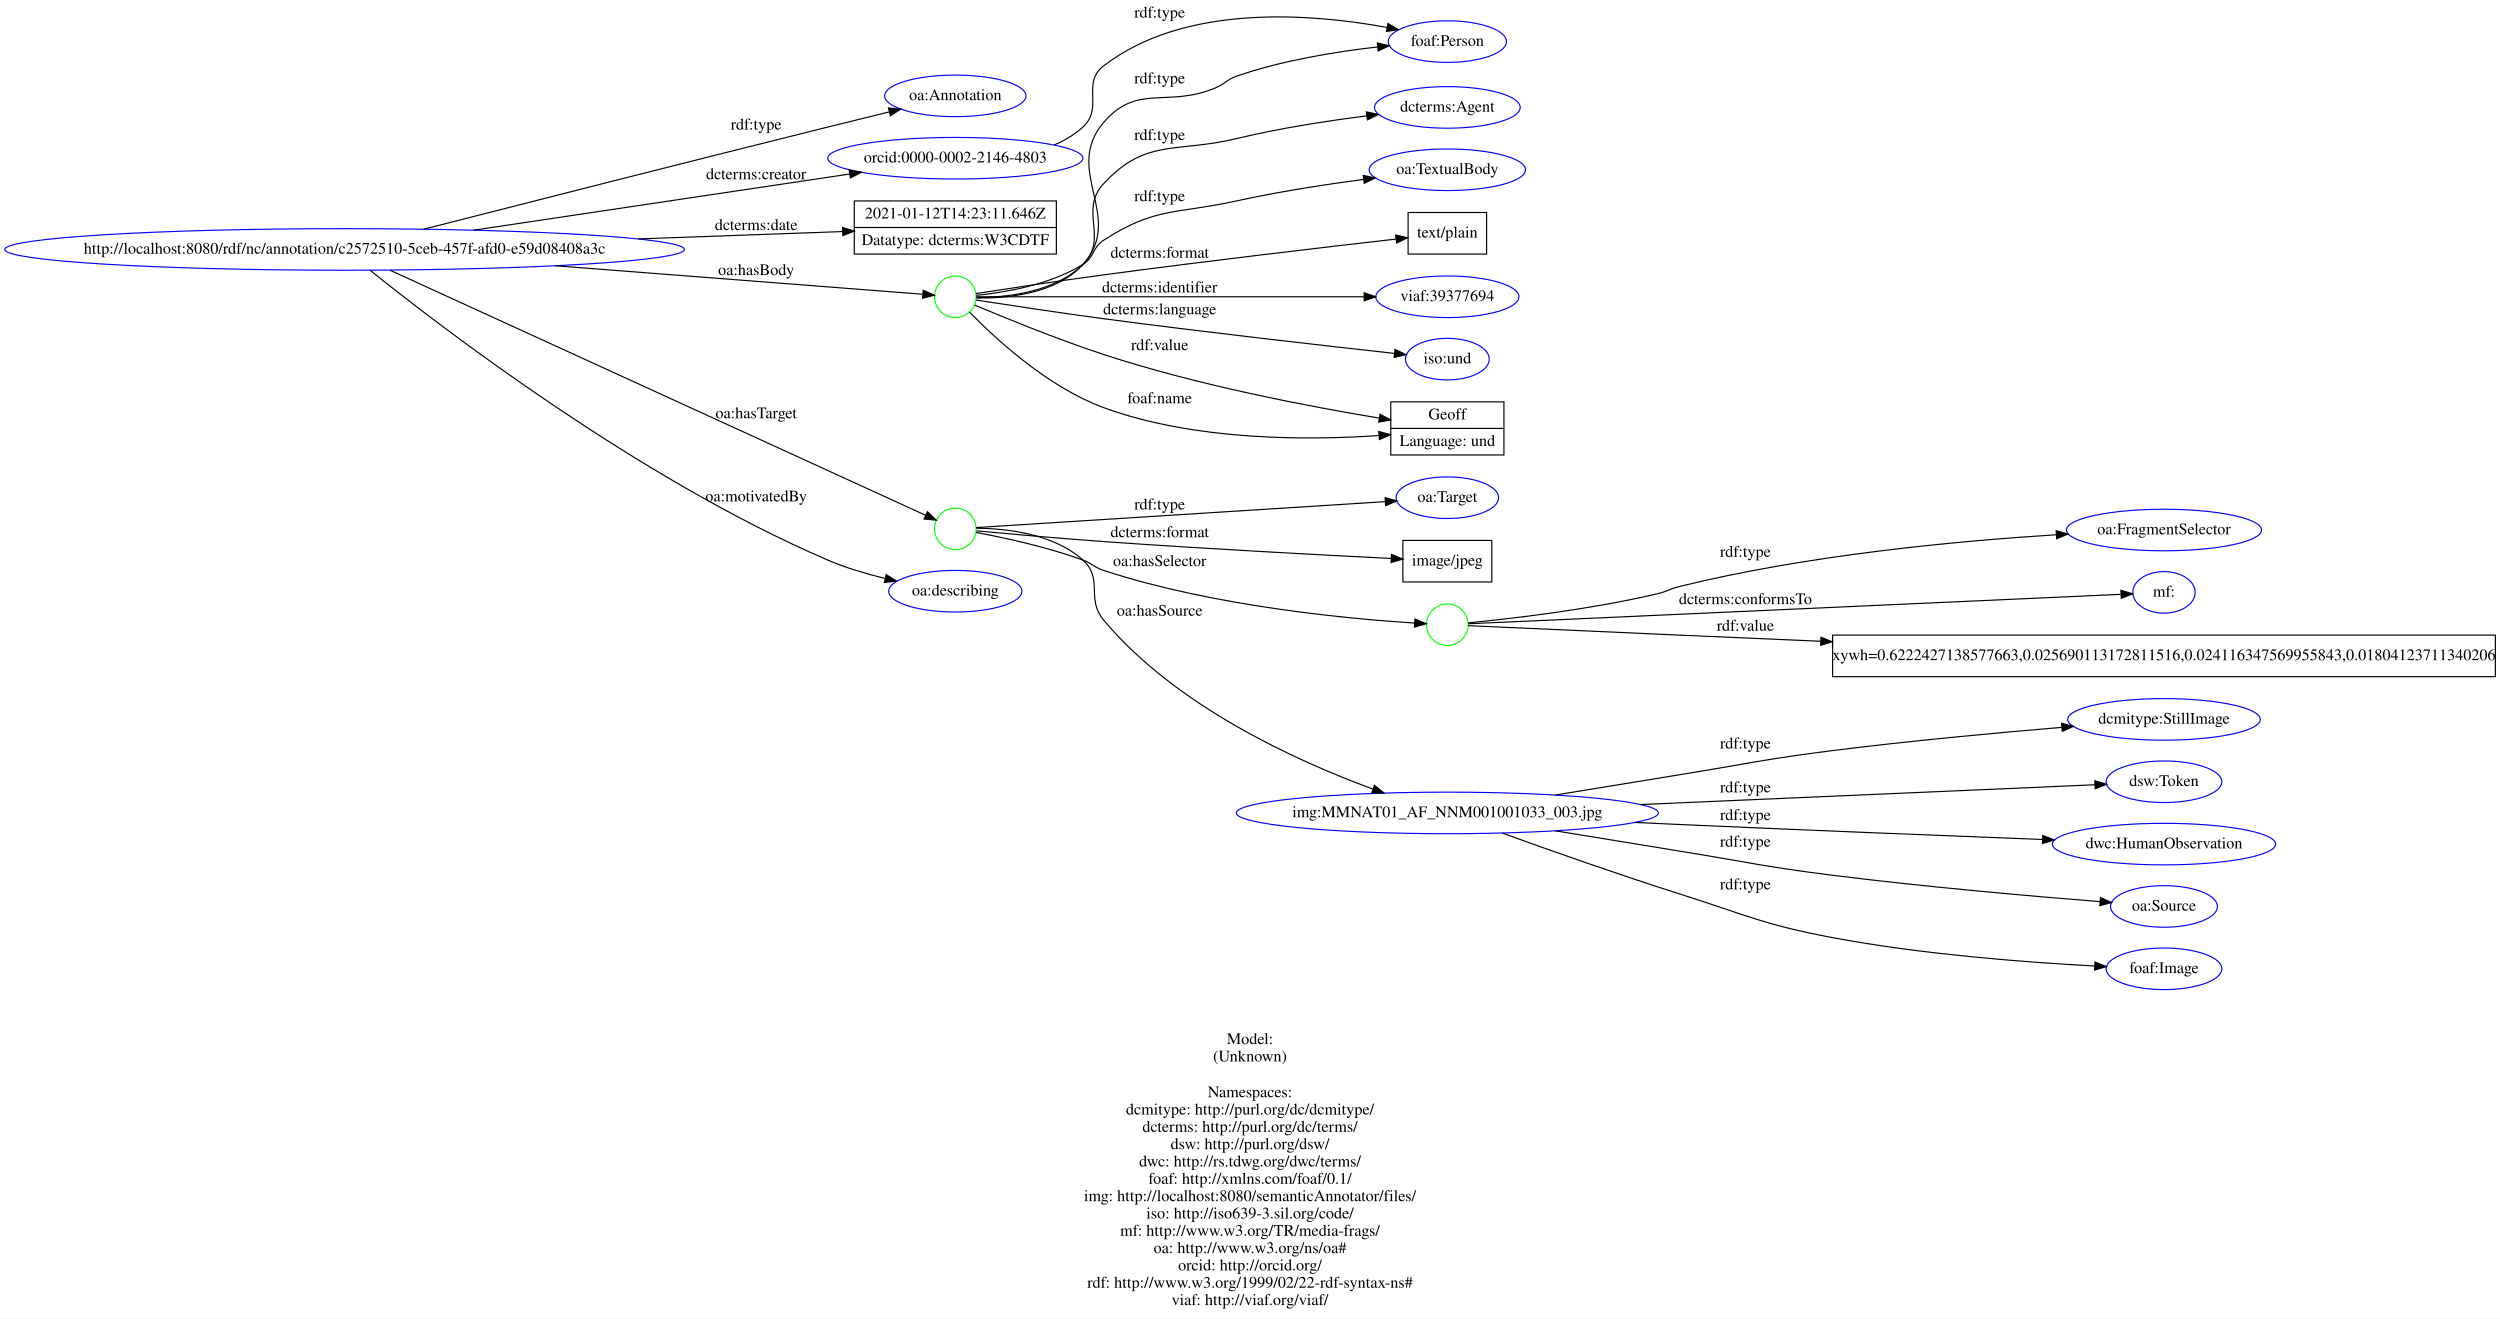
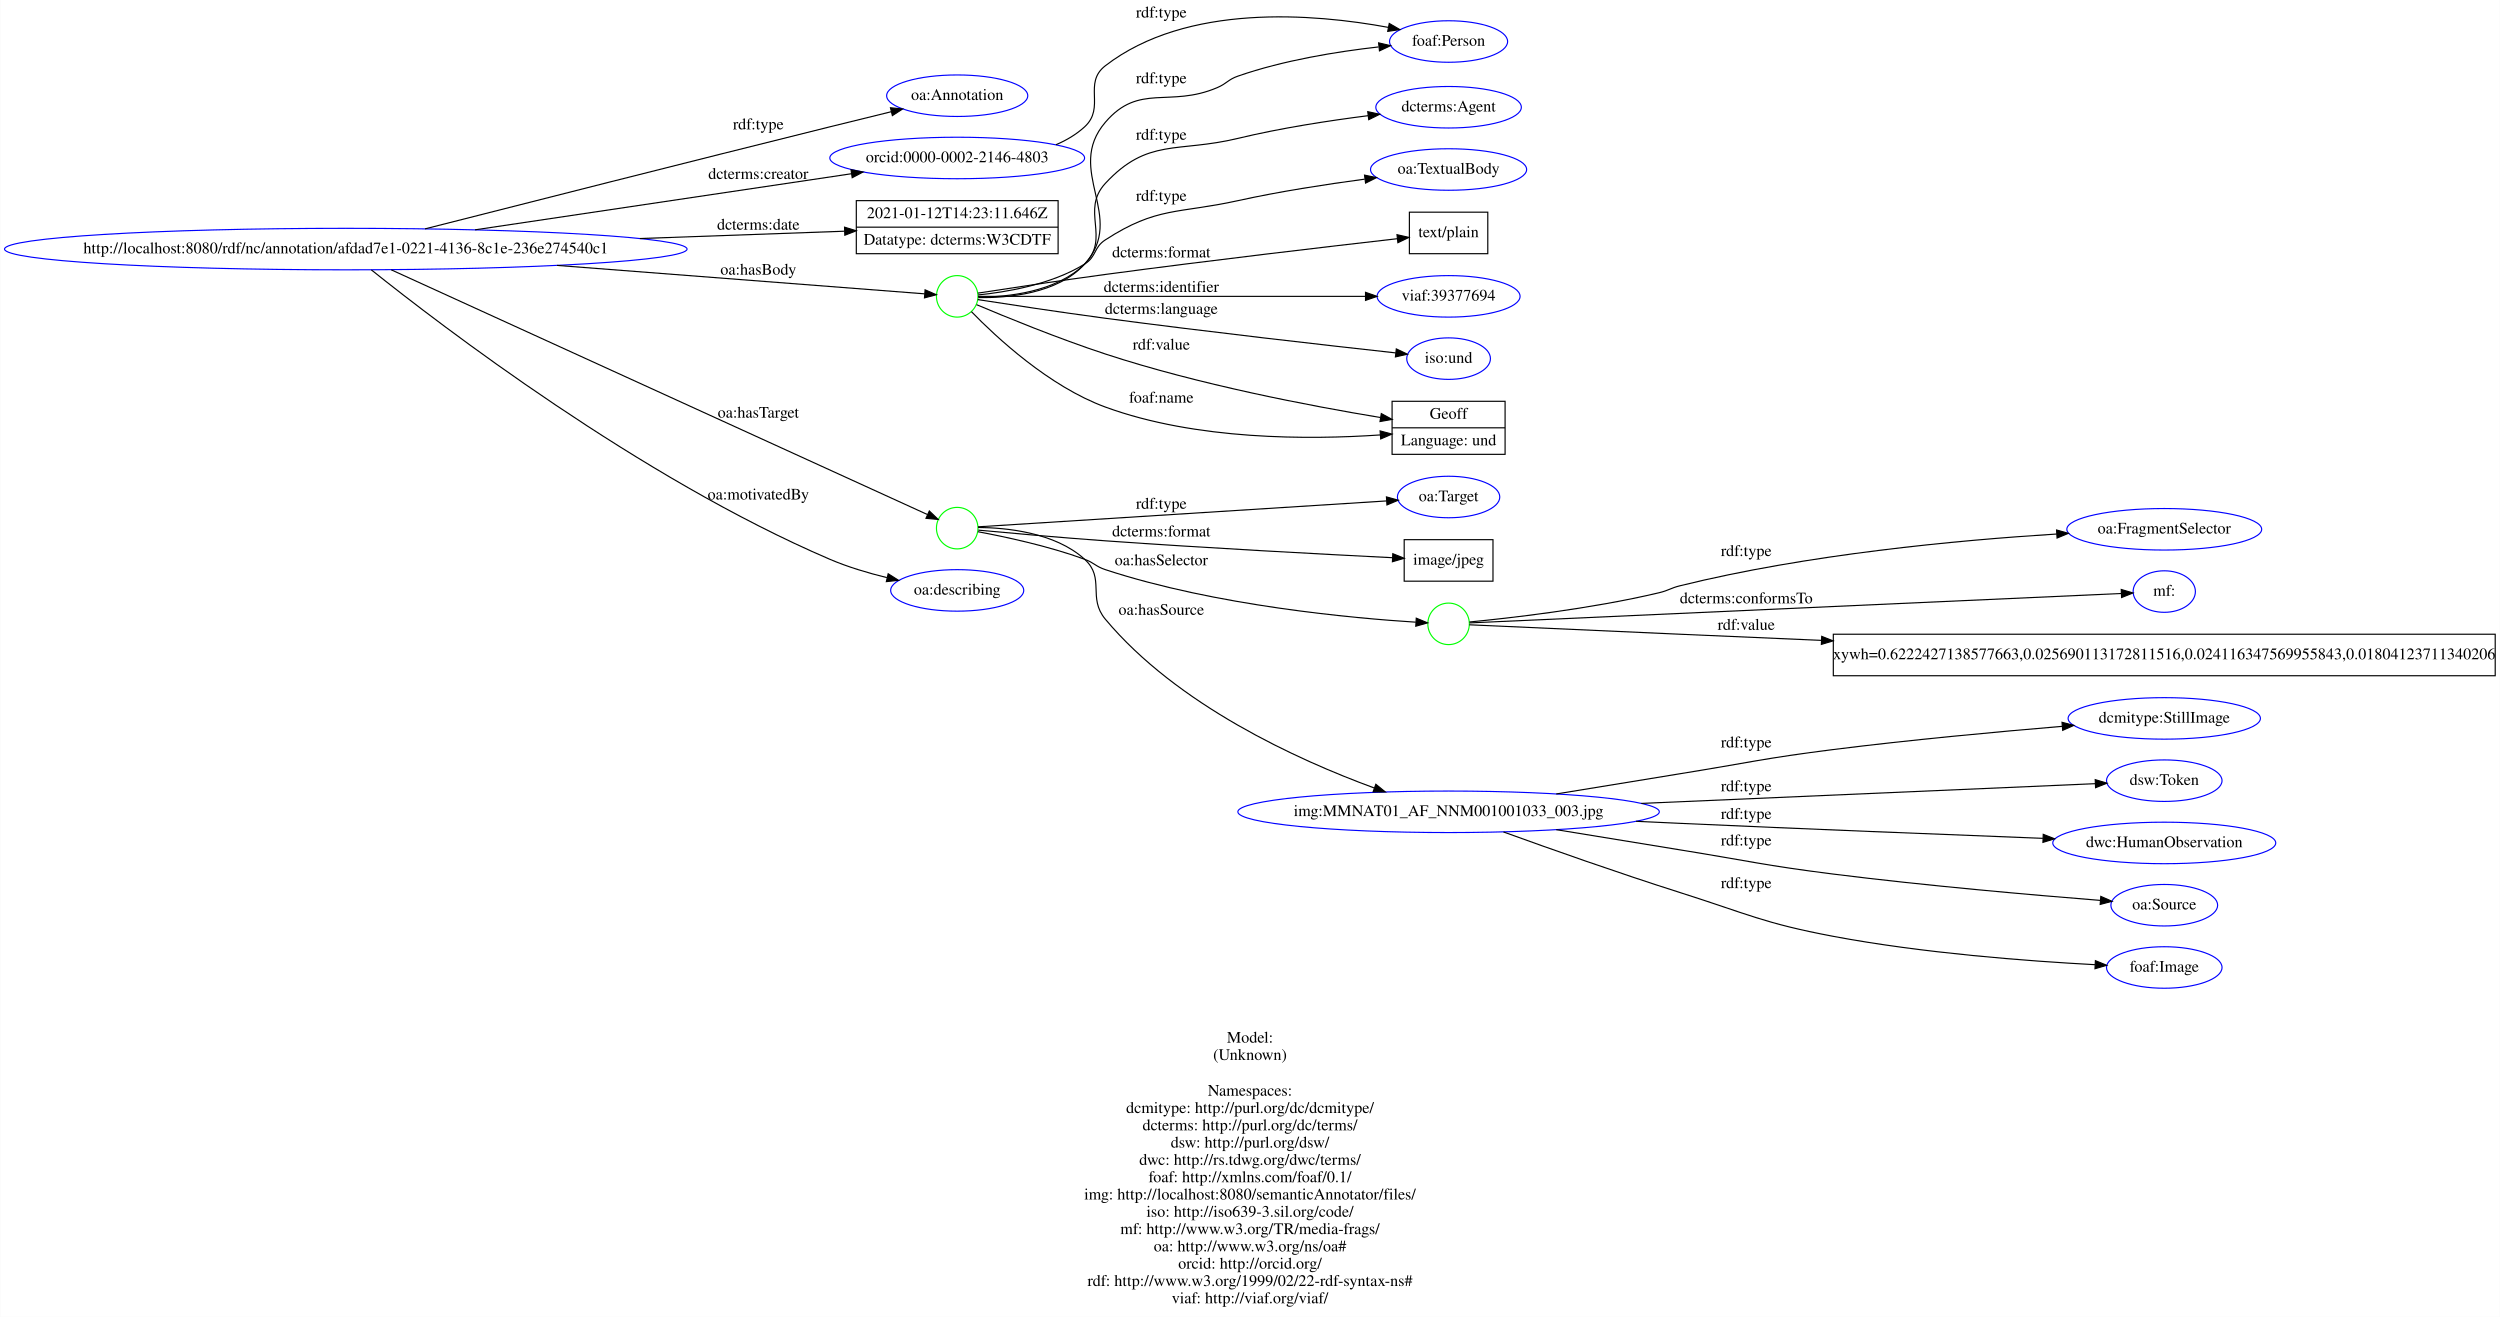
- <svg xmlns="http://www.w3.org/2000/svg" width="2165pt" height="1142pt" viewBox="0.00 0.00 2165.10 1142.00">
+ <svg xmlns="http://www.w3.org/2000/svg" width="2168pt" height="1142pt" viewBox="0.00 0.00 2167.70 1142.00">
  <g id="graph0" class="graph" transform="scale(1 1) rotate(0) translate(4 1138)">
-     <polygon fill="#ffffff" stroke="transparent" points="-4,4 -4,-1138 2161.096,-1138 2161.096,4 -4,4" />
-     <text text-anchor="middle" x="1078.548" y="-233.8" font-family="Times,serif" font-size="14.00" fill="#000000">Model:</text>
-     <text text-anchor="middle" x="1078.548" y="-218.8" font-family="Times,serif" font-size="14.00" fill="#000000">(Unknown)</text>
-     <text text-anchor="middle" x="1078.548" y="-187.8" font-family="Times,serif" font-size="14.00" fill="#000000">Namespaces:</text>
-     <text text-anchor="middle" x="1078.548" y="-172.8" font-family="Times,serif" font-size="14.00" fill="#000000">dcmitype: http://purl.org/dc/dcmitype/</text>
-     <text text-anchor="middle" x="1078.548" y="-157.8" font-family="Times,serif" font-size="14.00" fill="#000000">dcterms: http://purl.org/dc/terms/</text>
-     <text text-anchor="middle" x="1078.548" y="-142.8" font-family="Times,serif" font-size="14.00" fill="#000000">dsw: http://purl.org/dsw/</text>
-     <text text-anchor="middle" x="1078.548" y="-127.8" font-family="Times,serif" font-size="14.00" fill="#000000">dwc: http://rs.tdwg.org/dwc/terms/</text>
-     <text text-anchor="middle" x="1078.548" y="-112.8" font-family="Times,serif" font-size="14.00" fill="#000000">foaf: http://xmlns.com/foaf/0.1/</text>
-     <text text-anchor="middle" x="1078.548" y="-97.8" font-family="Times,serif" font-size="14.00" fill="#000000">img: http://localhost:8080/semanticAnnotator/files/</text>
-     <text text-anchor="middle" x="1078.548" y="-82.8" font-family="Times,serif" font-size="14.00" fill="#000000">iso: http://iso639-3.sil.org/code/</text>
-     <text text-anchor="middle" x="1078.548" y="-67.8" font-family="Times,serif" font-size="14.00" fill="#000000">mf: http://www.w3.org/TR/media-frags/</text>
-     <text text-anchor="middle" x="1078.548" y="-52.8" font-family="Times,serif" font-size="14.00" fill="#000000">oa: http://www.w3.org/ns/oa#</text>
-     <text text-anchor="middle" x="1078.548" y="-37.8" font-family="Times,serif" font-size="14.00" fill="#000000">orcid: http://orcid.org/</text>
-     <text text-anchor="middle" x="1078.548" y="-22.8" font-family="Times,serif" font-size="14.00" fill="#000000">rdf: http://www.w3.org/1999/02/22-rdf-syntax-ns#</text>
-     <text text-anchor="middle" x="1078.548" y="-7.8" font-family="Times,serif" font-size="14.00" fill="#000000">viaf: http://viaf.org/viaf/</text>
+     <polygon fill="#ffffff" stroke="transparent" points="-4,4 -4,-1138 2163.695,-1138 2163.695,4 -4,4" />
+     <text text-anchor="middle" x="1079.848" y="-233.8" font-family="Times,serif" font-size="14.00" fill="#000000">Model:</text>
+     <text text-anchor="middle" x="1079.848" y="-218.8" font-family="Times,serif" font-size="14.00" fill="#000000">(Unknown)</text>
+     <text text-anchor="middle" x="1079.848" y="-187.8" font-family="Times,serif" font-size="14.00" fill="#000000">Namespaces:</text>
+     <text text-anchor="middle" x="1079.848" y="-172.8" font-family="Times,serif" font-size="14.00" fill="#000000">dcmitype: http://purl.org/dc/dcmitype/</text>
+     <text text-anchor="middle" x="1079.848" y="-157.8" font-family="Times,serif" font-size="14.00" fill="#000000">dcterms: http://purl.org/dc/terms/</text>
+     <text text-anchor="middle" x="1079.848" y="-142.8" font-family="Times,serif" font-size="14.00" fill="#000000">dsw: http://purl.org/dsw/</text>
+     <text text-anchor="middle" x="1079.848" y="-127.8" font-family="Times,serif" font-size="14.00" fill="#000000">dwc: http://rs.tdwg.org/dwc/terms/</text>
+     <text text-anchor="middle" x="1079.848" y="-112.8" font-family="Times,serif" font-size="14.00" fill="#000000">foaf: http://xmlns.com/foaf/0.1/</text>
+     <text text-anchor="middle" x="1079.848" y="-97.8" font-family="Times,serif" font-size="14.00" fill="#000000">img: http://localhost:8080/semanticAnnotator/files/</text>
+     <text text-anchor="middle" x="1079.848" y="-82.8" font-family="Times,serif" font-size="14.00" fill="#000000">iso: http://iso639-3.sil.org/code/</text>
+     <text text-anchor="middle" x="1079.848" y="-67.8" font-family="Times,serif" font-size="14.00" fill="#000000">mf: http://www.w3.org/TR/media-frags/</text>
+     <text text-anchor="middle" x="1079.848" y="-52.8" font-family="Times,serif" font-size="14.00" fill="#000000">oa: http://www.w3.org/ns/oa#</text>
+     <text text-anchor="middle" x="1079.848" y="-37.8" font-family="Times,serif" font-size="14.00" fill="#000000">orcid: http://orcid.org/</text>
+     <text text-anchor="middle" x="1079.848" y="-22.8" font-family="Times,serif" font-size="14.00" fill="#000000">rdf: http://www.w3.org/1999/02/22-rdf-syntax-ns#</text>
+     <text text-anchor="middle" x="1079.848" y="-7.8" font-family="Times,serif" font-size="14.00" fill="#000000">viaf: http://viaf.org/viaf/</text>
    <g id="node1" class="node">
-       <ellipse fill="none" stroke="#0000ff" cx="294.424" cy="-922" rx="294.348" ry="18" />
-       <text text-anchor="middle" x="294.424" y="-918.3" font-family="Times,serif" font-size="14.00" fill="#000000">http://localhost:8080/rdf/nc/annotation/c2572510-5ceb-457f-afd0-e59d08408a3c</text>
+       <ellipse fill="none" stroke="#0000ff" cx="295.724" cy="-922" rx="295.948" ry="18" />
+       <text text-anchor="middle" x="295.724" y="-918.3" font-family="Times,serif" font-size="14.00" fill="#000000">http://localhost:8080/rdf/nc/annotation/afdad7e1-0221-4136-8c1e-236e274540c1</text>
    </g>
    <g id="node2" class="node">
-       <ellipse fill="none" stroke="#0000ff" cx="823.338" cy="-1055" rx="61.189" ry="18" />
-       <text text-anchor="middle" x="823.338" y="-1051.3" font-family="Times,serif" font-size="14.00" fill="#000000">oa:Annotation</text>
+       <ellipse fill="none" stroke="#0000ff" cx="825.938" cy="-1055" rx="61.189" ry="18" />
+       <text text-anchor="middle" x="825.938" y="-1051.3" font-family="Times,serif" font-size="14.00" fill="#000000">oa:Annotation</text>
    </g>
    <g id="edge1" class="edge">
-       <path fill="none" stroke="#000000" d="M362.871,-939.529C445.695,-960.695 589.405,-997.282 712.848,-1028 730.148,-1032.305 748.987,-1036.932 766.129,-1041.118" />
-       <polygon fill="#000000" stroke="#000000" points="765.457,-1044.556 776.001,-1043.525 767.115,-1037.755 765.457,-1044.556" />
-       <text text-anchor="middle" x="650.848" y="-1025.8" font-family="Times,serif" font-size="14.00" fill="#000000">rdf:type</text>
+       <path fill="none" stroke="#000000" d="M364.387,-939.514C447.473,-960.665 591.633,-997.238 715.447,-1028 732.749,-1032.299 751.589,-1036.923 768.731,-1041.11" />
+       <polygon fill="#000000" stroke="#000000" points="768.058,-1044.548 778.603,-1043.518 769.717,-1037.747 768.058,-1044.548" />
+       <text text-anchor="middle" x="653.447" y="-1025.8" font-family="Times,serif" font-size="14.00" fill="#000000">rdf:type</text>
    </g>
    <g id="node3" class="node">
-       <ellipse fill="none" stroke="#0000ff" cx="823.338" cy="-1001" rx="110.48" ry="18" />
-       <text text-anchor="middle" x="823.338" y="-997.3" font-family="Times,serif" font-size="14.00" fill="#000000">orcid:0000-0002-2146-4803</text>
+       <ellipse fill="none" stroke="#0000ff" cx="825.938" cy="-1001" rx="110.48" ry="18" />
+       <text text-anchor="middle" x="825.938" y="-997.3" font-family="Times,serif" font-size="14.00" fill="#000000">orcid:0000-0002-2146-4803</text>
    </g>
    <g id="edge2" class="edge">
-       <path fill="none" stroke="#000000" d="M406.27,-938.706C503.136,-953.174 641.531,-973.845 731.896,-987.342" />
-       <polygon fill="#000000" stroke="#000000" points="731.444,-990.813 741.852,-988.829 732.479,-983.89 731.444,-990.813" />
-       <text text-anchor="middle" x="650.848" y="-982.8" font-family="Times,serif" font-size="14.00" fill="#000000">dcterms:creator</text>
+       <path fill="none" stroke="#000000" d="M407.844,-938.706C504.949,-953.174 643.684,-973.845 734.271,-987.342" />
+       <polygon fill="#000000" stroke="#000000" points="733.845,-990.817 744.251,-988.829 734.876,-983.893 733.845,-990.817" />
+       <text text-anchor="middle" x="653.447" y="-982.8" font-family="Times,serif" font-size="14.00" fill="#000000">dcterms:creator</text>
    </g>
    <g id="node4" class="node">
-       <polygon fill="none" stroke="#000000" points="735.838,-918 735.838,-964 910.838,-964 910.838,-918 735.838,-918" />
-       <text text-anchor="middle" x="823.338" y="-948.8" font-family="Times,serif" font-size="14.00" fill="#000000">2021-01-12T14:23:11.646Z</text>
-       <polyline fill="none" stroke="#000000" points="735.838,-941 910.838,-941 " />
-       <text text-anchor="middle" x="823.338" y="-925.8" font-family="Times,serif" font-size="14.00" fill="#000000">Datatype: dcterms:W3CDTF</text>
+       <polygon fill="none" stroke="#000000" points="738.438,-918 738.438,-964 913.438,-964 913.438,-918 738.438,-918" />
+       <text text-anchor="middle" x="825.938" y="-948.8" font-family="Times,serif" font-size="14.00" fill="#000000">2021-01-12T14:23:11.646Z</text>
+       <polyline fill="none" stroke="#000000" points="738.438,-941 913.438,-941 " />
+       <text text-anchor="middle" x="825.938" y="-925.8" font-family="Times,serif" font-size="14.00" fill="#000000">Datatype: dcterms:W3CDTF</text>
    </g>
    <g id="edge3" class="edge">
-       <path fill="none" stroke="#000000" d="M548.424,-931.124C611.492,-933.39 675.354,-935.684 725.633,-937.49" />
-       <polygon fill="#000000" stroke="#000000" points="725.707,-940.995 735.827,-937.856 725.959,-934 725.707,-940.995" />
-       <text text-anchor="middle" x="650.848" y="-938.8" font-family="Times,serif" font-size="14.00" fill="#000000">dcterms:date</text>
+       <path fill="none" stroke="#000000" d="M550.736,-931.138C613.902,-933.402 677.833,-935.693 728.158,-937.496" />
+       <polygon fill="#000000" stroke="#000000" points="728.242,-941.001 738.361,-937.862 728.493,-934.006 728.242,-941.001" />
+       <text text-anchor="middle" x="653.447" y="-938.8" font-family="Times,serif" font-size="14.00" fill="#000000">dcterms:date</text>
    </g>
    <g id="node5" class="node">
-       <ellipse fill="none" stroke="#00ff00" cx="823.338" cy="-881" rx="18" ry="18" />
+       <ellipse fill="none" stroke="#00ff00" cx="825.938" cy="-881" rx="18" ry="18" />
    </g>
    <g id="edge4" class="edge">
-       <path fill="none" stroke="#000000" d="M476.816,-907.861C594.36,-898.75 735.913,-887.777 795.136,-883.186" />
-       <polygon fill="#000000" stroke="#000000" points="795.513,-886.668 805.212,-882.405 794.972,-879.688 795.513,-886.668" />
-       <text text-anchor="middle" x="650.848" y="-899.8" font-family="Times,serif" font-size="14.00" fill="#000000">oa:hasBody</text>
+       <path fill="none" stroke="#000000" d="M478.936,-907.833C596.724,-898.725 738.429,-887.767 797.71,-883.183" />
+       <polygon fill="#000000" stroke="#000000" points="798.095,-886.663 807.796,-882.403 797.556,-879.684 798.095,-886.663" />
+       <text text-anchor="middle" x="653.447" y="-899.8" font-family="Times,serif" font-size="14.00" fill="#000000">oa:hasBody</text>
    </g>
    <g id="node13" class="node">
-       <ellipse fill="none" stroke="#00ff00" cx="823.338" cy="-680" rx="18" ry="18" />
+       <ellipse fill="none" stroke="#00ff00" cx="825.938" cy="-680" rx="18" ry="18" />
    </g>
    <g id="edge13" class="edge">
-       <path fill="none" stroke="#000000" d="M333.746,-904.008C436.686,-856.909 712.017,-730.934 797.593,-691.779" />
-       <polygon fill="#000000" stroke="#000000" points="799.206,-694.89 806.843,-687.547 796.294,-688.525 799.206,-694.89" />
-       <text text-anchor="middle" x="650.848" y="-775.8" font-family="Times,serif" font-size="14.00" fill="#000000">oa:hasTarget</text>
+       <path fill="none" stroke="#000000" d="M335.143,-904.008C438.336,-856.909 714.343,-730.934 800.13,-691.779" />
+       <polygon fill="#000000" stroke="#000000" points="801.759,-694.883 809.403,-687.547 798.852,-688.515 801.759,-694.883" />
+       <text text-anchor="middle" x="653.447" y="-775.8" font-family="Times,serif" font-size="14.00" fill="#000000">oa:hasTarget</text>
    </g>
    <g id="node21" class="node">
-       <ellipse fill="none" stroke="#0000ff" cx="823.338" cy="-626" rx="57.69" ry="18" />
-       <text text-anchor="middle" x="823.338" y="-622.3" font-family="Times,serif" font-size="14.00" fill="#000000">oa:describing</text>
+       <ellipse fill="none" stroke="#0000ff" cx="825.938" cy="-626" rx="57.69" ry="18" />
+       <text text-anchor="middle" x="825.938" y="-622.3" font-family="Times,serif" font-size="14.00" fill="#000000">oa:describing</text>
    </g>
    <g id="edge21" class="edge">
-       <path fill="none" stroke="#000000" d="M316.49,-903.958C376.389,-855.875 548.581,-723.521 712.848,-653 728.4,-646.323 745.924,-641.091 762.356,-637.084" />
-       <polygon fill="#000000" stroke="#000000" points="763.47,-640.418 772.418,-634.745 761.886,-633.6 763.47,-640.418" />
-       <text text-anchor="middle" x="650.848" y="-703.8" font-family="Times,serif" font-size="14.00" fill="#000000">oa:motivatedBy</text>
+       <path fill="none" stroke="#000000" d="M317.869,-903.962C377.981,-855.89 550.769,-723.56 715.447,-653 731.005,-646.334 748.53,-641.105 764.962,-637.098" />
+       <polygon fill="#000000" stroke="#000000" points="766.076,-640.433 775.024,-634.759 764.491,-633.614 766.076,-640.433" />
+       <text text-anchor="middle" x="653.447" y="-704.8" font-family="Times,serif" font-size="14.00" fill="#000000">oa:motivatedBy</text>
    </g>
    <g id="node8" class="node">
-       <ellipse fill="none" stroke="#0000ff" cx="1249.462" cy="-1102" rx="51.191" ry="18" />
-       <text text-anchor="middle" x="1249.462" y="-1098.3" font-family="Times,serif" font-size="14.00" fill="#000000">foaf:Person</text>
+       <ellipse fill="none" stroke="#0000ff" cx="1252.062" cy="-1102" rx="51.191" ry="18" />
+       <text text-anchor="middle" x="1252.062" y="-1098.3" font-family="Times,serif" font-size="14.00" fill="#000000">foaf:Person</text>
    </g>
    <g id="edge22" class="edge">
-       <path fill="none" stroke="#000000" d="M908.962,-1012.475C918.068,-1016.34 926.62,-1021.398 933.828,-1028 952.173,-1044.802 932.129,-1065.808 951.828,-1081 1022.402,-1135.425 1132.545,-1126.181 1197.197,-1114.266" />
-       <polygon fill="#000000" stroke="#000000" points="1198.015,-1117.672 1207.17,-1112.34 1196.688,-1110.8 1198.015,-1117.672" />
-       <text text-anchor="middle" x="1000.328" y="-1122.8" font-family="Times,serif" font-size="14.00" fill="#000000">rdf:type</text>
+       <path fill="none" stroke="#000000" d="M911.562,-1012.475C920.668,-1016.34 929.22,-1021.398 936.428,-1028 954.773,-1044.802 934.728,-1065.808 954.428,-1081 1025.001,-1135.425 1135.145,-1126.181 1199.797,-1114.266" />
+       <polygon fill="#000000" stroke="#000000" points="1200.615,-1117.672 1209.77,-1112.34 1199.287,-1110.8 1200.615,-1117.672" />
+       <text text-anchor="middle" x="1002.928" y="-1122.8" font-family="Times,serif" font-size="14.00" fill="#000000">rdf:type</text>
    </g>
    <g id="node6" class="node">
-       <ellipse fill="none" stroke="#0000ff" cx="1249.462" cy="-1045" rx="63.089" ry="18" />
-       <text text-anchor="middle" x="1249.462" y="-1041.3" font-family="Times,serif" font-size="14.00" fill="#000000">dcterms:Agent</text>
+       <ellipse fill="none" stroke="#0000ff" cx="1252.062" cy="-1045" rx="63.089" ry="18" />
+       <text text-anchor="middle" x="1252.062" y="-1041.3" font-family="Times,serif" font-size="14.00" fill="#000000">dcterms:Agent</text>
    </g>
    <g id="edge5" class="edge">
-       <path fill="none" stroke="#000000" d="M841.737,-880.292C866.185,-880.401 909.158,-884.416 933.828,-909 956.582,-931.675 929.984,-955.447 951.828,-979 988.528,-1018.572 1014.365,-1005.336 1066.828,-1018 1103.693,-1026.899 1145.495,-1033.34 1179.795,-1037.694" />
-       <polygon fill="#000000" stroke="#000000" points="1179.367,-1041.167 1189.721,-1038.922 1180.227,-1034.22 1179.367,-1041.167" />
-       <text text-anchor="middle" x="1000.328" y="-1016.8" font-family="Times,serif" font-size="14.00" fill="#000000">rdf:type</text>
+       <path fill="none" stroke="#000000" d="M844.337,-880.292C868.785,-880.401 911.758,-884.416 936.428,-909 959.182,-931.675 932.584,-955.447 954.428,-979 991.128,-1018.572 1016.965,-1005.336 1069.428,-1018 1106.293,-1026.899 1148.095,-1033.34 1182.395,-1037.694" />
+       <polygon fill="#000000" stroke="#000000" points="1181.967,-1041.167 1192.321,-1038.922 1182.827,-1034.22 1181.967,-1041.167" />
+       <text text-anchor="middle" x="1002.928" y="-1016.8" font-family="Times,serif" font-size="14.00" fill="#000000">rdf:type</text>
    </g>
    <g id="node7" class="node">
-       <ellipse fill="none" stroke="#0000ff" cx="1249.462" cy="-991" rx="67.688" ry="18" />
-       <text text-anchor="middle" x="1249.462" y="-987.3" font-family="Times,serif" font-size="14.00" fill="#000000">oa:TextualBody</text>
+       <ellipse fill="none" stroke="#0000ff" cx="1252.062" cy="-991" rx="67.688" ry="18" />
+       <text text-anchor="middle" x="1252.062" y="-987.3" font-family="Times,serif" font-size="14.00" fill="#000000">oa:TextualBody</text>
    </g>
    <g id="edge6" class="edge">
-       <path fill="none" stroke="#000000" d="M841.476,-882.231C864.505,-884.512 904.736,-890.955 933.828,-909 944.275,-915.48 941.511,-923.317 951.828,-930 996.561,-958.977 1014.781,-952.519 1066.828,-964 1102.71,-971.915 1143.08,-978.156 1176.723,-982.635" />
-       <polygon fill="#000000" stroke="#000000" points="1176.566,-986.144 1186.935,-983.968 1177.473,-979.203 1176.566,-986.144" />
-       <text text-anchor="middle" x="1000.328" y="-963.8" font-family="Times,serif" font-size="14.00" fill="#000000">rdf:type</text>
+       <path fill="none" stroke="#000000" d="M844.076,-882.231C867.105,-884.512 907.335,-890.955 936.428,-909 946.874,-915.48 944.111,-923.317 954.428,-930 999.161,-958.977 1017.381,-952.519 1069.428,-964 1105.31,-971.915 1145.68,-978.156 1179.323,-982.635" />
+       <polygon fill="#000000" stroke="#000000" points="1179.166,-986.144 1189.535,-983.968 1180.072,-979.203 1179.166,-986.144" />
+       <text text-anchor="middle" x="1002.928" y="-963.8" font-family="Times,serif" font-size="14.00" fill="#000000">rdf:type</text>
    </g>
    <g id="edge7" class="edge">
-       <path fill="none" stroke="#000000" d="M841.707,-879.923C866.529,-879.563 910.367,-882.992 933.828,-909 970.835,-950.024 915.896,-990.032 951.828,-1032 981.177,-1066.278 1007.327,-1044.281 1048.828,-1062 1057.245,-1065.593 1058.185,-1068.992 1066.828,-1072 1106.187,-1085.699 1152.542,-1093.218 1188.703,-1097.302" />
-       <polygon fill="#000000" stroke="#000000" points="1188.781,-1100.831 1199.096,-1098.414 1189.525,-1093.87 1188.781,-1100.831" />
-       <text text-anchor="middle" x="1000.328" y="-1065.8" font-family="Times,serif" font-size="14.00" fill="#000000">rdf:type</text>
+       <path fill="none" stroke="#000000" d="M844.307,-879.923C869.129,-879.563 912.967,-882.992 936.428,-909 973.434,-950.024 918.495,-990.032 954.428,-1032 983.777,-1066.278 1009.926,-1044.281 1051.428,-1062 1059.845,-1065.593 1060.785,-1068.992 1069.428,-1072 1108.786,-1085.699 1155.142,-1093.218 1191.302,-1097.302" />
+       <polygon fill="#000000" stroke="#000000" points="1191.38,-1100.831 1201.696,-1098.414 1192.125,-1093.87 1191.38,-1100.831" />
+       <text text-anchor="middle" x="1002.928" y="-1065.8" font-family="Times,serif" font-size="14.00" fill="#000000">rdf:type</text>
    </g>
    <g id="node9" class="node">
-       <polygon fill="none" stroke="#000000" points="1215.462,-918 1215.462,-954 1283.462,-954 1283.462,-918 1215.462,-918" />
-       <text text-anchor="middle" x="1249.462" y="-932.3" font-family="Times,serif" font-size="14.00" fill="#000000">text/plain</text>
+       <polygon fill="none" stroke="#000000" points="1218.062,-918 1218.062,-954 1286.062,-954 1286.062,-918 1218.062,-918" />
+       <text text-anchor="middle" x="1252.062" y="-932.3" font-family="Times,serif" font-size="14.00" fill="#000000">text/plain</text>
    </g>
    <g id="edge8" class="edge">
-       <path fill="none" stroke="#000000" d="M841.193,-883.793C865.99,-887.636 912.27,-894.684 951.828,-900 1041.612,-912.066 1146.889,-924.366 1205.091,-931.004" />
-       <polygon fill="#000000" stroke="#000000" points="1204.72,-934.484 1215.052,-932.137 1205.511,-927.529 1204.72,-934.484" />
-       <text text-anchor="middle" x="1000.328" y="-914.8" font-family="Times,serif" font-size="14.00" fill="#000000">dcterms:format</text>
+       <path fill="none" stroke="#000000" d="M843.793,-883.793C868.59,-887.636 914.87,-894.684 954.428,-900 1044.212,-912.066 1149.489,-924.366 1207.691,-931.004" />
+       <polygon fill="#000000" stroke="#000000" points="1207.32,-934.484 1217.651,-932.137 1208.111,-927.529 1207.32,-934.484" />
+       <text text-anchor="middle" x="1002.928" y="-914.8" font-family="Times,serif" font-size="14.00" fill="#000000">dcterms:format</text>
    </g>
    <g id="node10" class="node">
-       <ellipse fill="none" stroke="#0000ff" cx="1249.462" cy="-881" rx="61.99" ry="18" />
-       <text text-anchor="middle" x="1249.462" y="-877.3" font-family="Times,serif" font-size="14.00" fill="#000000">viaf:39377694</text>
+       <ellipse fill="none" stroke="#0000ff" cx="1252.062" cy="-881" rx="61.99" ry="18" />
+       <text text-anchor="middle" x="1252.062" y="-877.3" font-family="Times,serif" font-size="14.00" fill="#000000">viaf:39377694</text>
    </g>
    <g id="edge9" class="edge">
-       <path fill="none" stroke="#000000" d="M841.376,-881C898.271,-881 1076.16,-881 1177.292,-881" />
-       <polygon fill="#000000" stroke="#000000" points="1177.432,-884.5 1187.432,-881 1177.432,-877.5 1177.432,-884.5" />
-       <text text-anchor="middle" x="1000.328" y="-884.8" font-family="Times,serif" font-size="14.00" fill="#000000">dcterms:identifier</text>
+       <path fill="none" stroke="#000000" d="M843.976,-881C900.871,-881 1078.76,-881 1179.891,-881" />
+       <polygon fill="#000000" stroke="#000000" points="1180.032,-884.5 1190.032,-881 1180.032,-877.5 1180.032,-884.5" />
+       <text text-anchor="middle" x="1002.928" y="-884.8" font-family="Times,serif" font-size="14.00" fill="#000000">dcterms:identifier</text>
    </g>
    <g id="node11" class="node">
-       <ellipse fill="none" stroke="#0000ff" cx="1249.462" cy="-827" rx="36.294" ry="18" />
-       <text text-anchor="middle" x="1249.462" y="-823.3" font-family="Times,serif" font-size="14.00" fill="#000000">iso:und</text>
+       <ellipse fill="none" stroke="#0000ff" cx="1252.062" cy="-827" rx="36.294" ry="18" />
+       <text text-anchor="middle" x="1252.062" y="-823.3" font-family="Times,serif" font-size="14.00" fill="#000000">iso:und</text>
    </g>
    <g id="edge10" class="edge">
-       <path fill="none" stroke="#000000" d="M841.191,-878.189C865.984,-874.323 912.262,-867.251 951.828,-862 1040.867,-850.184 1145.168,-838.388 1203.657,-831.958" />
-       <polygon fill="#000000" stroke="#000000" points="1204.124,-835.428 1213.684,-830.86 1203.362,-828.47 1204.124,-835.428" />
-       <text text-anchor="middle" x="1000.328" y="-865.8" font-family="Times,serif" font-size="14.00" fill="#000000">dcterms:language</text>
+       <path fill="none" stroke="#000000" d="M843.79,-878.189C868.584,-874.323 914.861,-867.251 954.428,-862 1043.467,-850.184 1147.768,-838.388 1206.257,-831.958" />
+       <polygon fill="#000000" stroke="#000000" points="1206.724,-835.428 1216.283,-830.86 1205.961,-828.47 1206.724,-835.428" />
+       <text text-anchor="middle" x="1002.928" y="-865.8" font-family="Times,serif" font-size="14.00" fill="#000000">dcterms:language</text>
    </g>
    <g id="node12" class="node">
-       <polygon fill="none" stroke="#000000" points="1200.462,-744 1200.462,-790 1298.462,-790 1298.462,-744 1200.462,-744" />
-       <text text-anchor="middle" x="1249.462" y="-774.8" font-family="Times,serif" font-size="14.00" fill="#000000">Geoff</text>
-       <polyline fill="none" stroke="#000000" points="1200.462,-767 1298.462,-767 " />
-       <text text-anchor="middle" x="1249.462" y="-751.8" font-family="Times,serif" font-size="14.00" fill="#000000">Language: und</text>
+       <polygon fill="none" stroke="#000000" points="1203.062,-744 1203.062,-790 1301.062,-790 1301.062,-744 1203.062,-744" />
+       <text text-anchor="middle" x="1252.062" y="-774.8" font-family="Times,serif" font-size="14.00" fill="#000000">Geoff</text>
+       <polyline fill="none" stroke="#000000" points="1203.062,-767 1301.062,-767 " />
+       <text text-anchor="middle" x="1252.062" y="-751.8" font-family="Times,serif" font-size="14.00" fill="#000000">Language: und</text>
    </g>
    <g id="edge11" class="edge">
-       <path fill="none" stroke="#000000" d="M840.17,-873.778C864.519,-863.485 911.119,-844.365 951.828,-831 1032.647,-804.468 1129.482,-786.001 1190.253,-775.945" />
-       <polygon fill="#000000" stroke="#000000" points="1191.122,-779.35 1200.428,-774.284 1189.995,-772.441 1191.122,-779.35" />
-       <text text-anchor="middle" x="1000.328" y="-834.8" font-family="Times,serif" font-size="14.00" fill="#000000">rdf:value</text>
+       <path fill="none" stroke="#000000" d="M842.769,-873.778C867.119,-863.485 913.719,-844.365 954.428,-831 1035.247,-804.468 1132.081,-786.001 1192.853,-775.945" />
+       <polygon fill="#000000" stroke="#000000" points="1193.722,-779.35 1203.028,-774.284 1192.594,-772.441 1193.722,-779.35" />
+       <text text-anchor="middle" x="1002.928" y="-834.8" font-family="Times,serif" font-size="14.00" fill="#000000">rdf:value</text>
    </g>
    <g id="edge12" class="edge">
-       <path fill="none" stroke="#000000" d="M835.653,-867.74C856.91,-845.877 902.932,-802.906 951.828,-785 1030.406,-756.225 1128.42,-756.612 1189.996,-760.807" />
-       <polygon fill="#000000" stroke="#000000" points="1190.075,-764.322 1200.305,-761.568 1190.59,-757.341 1190.075,-764.322" />
-       <text text-anchor="middle" x="1000.328" y="-788.8" font-family="Times,serif" font-size="14.00" fill="#000000">foaf:name</text>
+       <path fill="none" stroke="#000000" d="M838.253,-867.74C859.509,-845.877 905.532,-802.906 954.428,-785 1033.005,-756.225 1131.02,-756.612 1192.595,-760.807" />
+       <polygon fill="#000000" stroke="#000000" points="1192.675,-764.322 1202.905,-761.568 1193.19,-757.341 1192.675,-764.322" />
+       <text text-anchor="middle" x="1002.928" y="-788.8" font-family="Times,serif" font-size="14.00" fill="#000000">foaf:name</text>
    </g>
    <g id="node14" class="node">
-       <ellipse fill="none" stroke="#0000ff" cx="1249.462" cy="-707" rx="44.393" ry="18" />
-       <text text-anchor="middle" x="1249.462" y="-703.3" font-family="Times,serif" font-size="14.00" fill="#000000">oa:Target</text>
+       <ellipse fill="none" stroke="#0000ff" cx="1252.062" cy="-707" rx="44.393" ry="18" />
+       <text text-anchor="middle" x="1252.062" y="-703.3" font-family="Times,serif" font-size="14.00" fill="#000000">oa:Target</text>
    </g>
    <g id="edge14" class="edge">
-       <path fill="none" stroke="#000000" d="M841.376,-681.143C901.901,-684.978 1099.349,-697.489 1195.658,-703.591" />
-       <polygon fill="#000000" stroke="#000000" points="1195.571,-707.092 1205.772,-704.232 1196.013,-700.106 1195.571,-707.092" />
-       <text text-anchor="middle" x="1000.328" y="-696.8" font-family="Times,serif" font-size="14.00" fill="#000000">rdf:type</text>
+       <path fill="none" stroke="#000000" d="M843.976,-681.143C904.501,-684.978 1101.949,-697.489 1198.258,-703.591" />
+       <polygon fill="#000000" stroke="#000000" points="1198.17,-707.092 1208.372,-704.232 1198.613,-700.106 1198.17,-707.092" />
+       <text text-anchor="middle" x="1002.928" y="-696.8" font-family="Times,serif" font-size="14.00" fill="#000000">rdf:type</text>
    </g>
    <g id="node15" class="node">
-       <polygon fill="none" stroke="#000000" points="1210.962,-634 1210.962,-670 1287.962,-670 1287.962,-634 1210.962,-634" />
-       <text text-anchor="middle" x="1249.462" y="-648.3" font-family="Times,serif" font-size="14.00" fill="#000000">image/jpeg</text>
+       <polygon fill="none" stroke="#000000" points="1213.562,-634 1213.562,-670 1290.562,-670 1290.562,-634 1213.562,-634" />
+       <text text-anchor="middle" x="1252.062" y="-648.3" font-family="Times,serif" font-size="14.00" fill="#000000">image/jpeg</text>
    </g>
    <g id="edge15" class="edge">
-       <path fill="none" stroke="#000000" d="M841.624,-678.27C866.531,-675.952 912.524,-671.804 951.828,-669 1039.491,-662.745 1141.809,-657.309 1200.772,-654.357" />
-       <polygon fill="#000000" stroke="#000000" points="1201.098,-657.845 1210.911,-653.852 1200.75,-650.854 1201.098,-657.845" />
-       <text text-anchor="middle" x="1000.328" y="-672.8" font-family="Times,serif" font-size="14.00" fill="#000000">dcterms:format</text>
+       <path fill="none" stroke="#000000" d="M844.224,-678.27C869.131,-675.952 915.123,-671.804 954.428,-669 1042.091,-662.745 1144.409,-657.309 1203.372,-654.357" />
+       <polygon fill="#000000" stroke="#000000" points="1203.698,-657.845 1213.511,-653.852 1203.35,-650.854 1203.698,-657.845" />
+       <text text-anchor="middle" x="1002.928" y="-672.8" font-family="Times,serif" font-size="14.00" fill="#000000">dcterms:format</text>
    </g>
    <g id="node16" class="node">
-       <ellipse fill="none" stroke="#00ff00" cx="1249.462" cy="-597" rx="18" ry="18" />
+       <ellipse fill="none" stroke="#00ff00" cx="1252.062" cy="-597" rx="18" ry="18" />
    </g>
    <g id="edge16" class="edge">
-       <path fill="none" stroke="#000000" d="M841.308,-676.894C863.478,-672.771 902.128,-664.631 933.828,-653 942.225,-649.919 943.332,-646.796 951.828,-644 1047.362,-612.562 1167.269,-601.836 1221.06,-598.443" />
-       <polygon fill="#000000" stroke="#000000" points="1221.431,-601.928 1231.206,-597.842 1221.017,-594.94 1221.431,-601.928" />
-       <text text-anchor="middle" x="1000.328" y="-647.8" font-family="Times,serif" font-size="14.00" fill="#000000">oa:hasSelector</text>
+       <path fill="none" stroke="#000000" d="M843.907,-676.894C866.078,-672.771 904.727,-664.631 936.428,-653 944.825,-649.919 945.932,-646.796 954.428,-644 1049.962,-612.562 1169.869,-601.836 1223.66,-598.443" />
+       <polygon fill="#000000" stroke="#000000" points="1224.031,-601.928 1233.806,-597.842 1223.617,-594.94 1224.031,-601.928" />
+       <text text-anchor="middle" x="1002.928" y="-647.8" font-family="Times,serif" font-size="14.00" fill="#000000">oa:hasSelector</text>
    </g>
    <g id="node20" class="node">
-       <ellipse fill="none" stroke="#0000ff" cx="1249.462" cy="-434" rx="182.768" ry="18" />
-       <text text-anchor="middle" x="1249.462" y="-430.3" font-family="Times,serif" font-size="14.00" fill="#000000">img:MMNAT01_AF_NNM001001033_003.jpg</text>
+       <ellipse fill="none" stroke="#0000ff" cx="1252.062" cy="-434" rx="182.768" ry="18" />
+       <text text-anchor="middle" x="1252.062" y="-430.3" font-family="Times,serif" font-size="14.00" fill="#000000">img:MMNAT01_AF_NNM001001033_003.jpg</text>
    </g>
    <g id="edge20" class="edge">
-       <path fill="none" stroke="#000000" d="M841.436,-680.593C865.543,-680.386 908.131,-676.399 933.828,-653 951.911,-636.534 936.141,-619.763 951.828,-601 1013.861,-526.805 1117.785,-479.333 1184.964,-454.669" />
-       <polygon fill="#000000" stroke="#000000" points="1186.379,-457.88 1194.599,-451.195 1184.005,-451.295 1186.379,-457.88" />
-       <text text-anchor="middle" x="1000.328" y="-604.8" font-family="Times,serif" font-size="14.00" fill="#000000">oa:hasSource</text>
+       <path fill="none" stroke="#000000" d="M844.035,-680.593C868.143,-680.386 910.73,-676.399 936.428,-653 954.511,-636.534 938.741,-619.763 954.428,-601 1016.461,-526.805 1120.385,-479.333 1187.563,-454.669" />
+       <polygon fill="#000000" stroke="#000000" points="1188.979,-457.88 1197.199,-451.195 1186.605,-451.295 1188.979,-457.88" />
+       <text text-anchor="middle" x="1002.928" y="-604.8" font-family="Times,serif" font-size="14.00" fill="#000000">oa:hasSource</text>
    </g>
    <g id="node17" class="node">
-       <ellipse fill="none" stroke="#0000ff" cx="1870.096" cy="-679" rx="84.485" ry="18" />
-       <text text-anchor="middle" x="1870.096" y="-675.3" font-family="Times,serif" font-size="14.00" fill="#000000">oa:FragmentSelector</text>
+       <ellipse fill="none" stroke="#0000ff" cx="1872.696" cy="-679" rx="84.485" ry="18" />
+       <text text-anchor="middle" x="1872.696" y="-675.3" font-family="Times,serif" font-size="14.00" fill="#000000">oa:FragmentSelector</text>
    </g>
    <g id="edge17" class="edge">
-       <path fill="none" stroke="#000000" d="M1267.548,-598.615C1300.572,-601.796 1372.705,-609.827 1432.096,-624 1440.298,-625.957 1441.91,-627.972 1450.096,-630 1560.451,-657.338 1690.993,-669.532 1776.912,-674.9" />
-       <polygon fill="#000000" stroke="#000000" points="1776.71,-678.394 1786.904,-675.506 1777.134,-671.407 1776.71,-678.394" />
-       <text text-anchor="middle" x="1507.596" y="-655.8" font-family="Times,serif" font-size="14.00" fill="#000000">rdf:type</text>
+       <path fill="none" stroke="#000000" d="M1270.148,-598.615C1303.171,-601.796 1375.304,-609.827 1434.696,-624 1442.898,-625.957 1444.51,-627.972 1452.696,-630 1563.05,-657.338 1693.593,-669.532 1779.512,-674.9" />
+       <polygon fill="#000000" stroke="#000000" points="1779.31,-678.394 1789.503,-675.506 1779.734,-671.407 1779.31,-678.394" />
+       <text text-anchor="middle" x="1510.196" y="-655.8" font-family="Times,serif" font-size="14.00" fill="#000000">rdf:type</text>
    </g>
    <g id="node18" class="node">
-       <ellipse fill="none" stroke="#0000ff" cx="1870.096" cy="-625" rx="27" ry="18" />
-       <text text-anchor="middle" x="1870.096" y="-621.3" font-family="Times,serif" font-size="14.00" fill="#000000">mf:</text>
+       <ellipse fill="none" stroke="#0000ff" cx="1872.696" cy="-625" rx="27" ry="18" />
+       <text text-anchor="middle" x="1872.696" y="-621.3" font-family="Times,serif" font-size="14.00" fill="#000000">mf:</text>
    </g>
    <g id="edge18" class="edge">
-       <path fill="none" stroke="#000000" d="M1267.7,-597.823C1353.132,-601.677 1714.529,-617.982 1832.604,-623.308" />
-       <polygon fill="#000000" stroke="#000000" points="1832.787,-626.82 1842.935,-623.775 1833.103,-619.827 1832.787,-626.82" />
-       <text text-anchor="middle" x="1507.596" y="-614.8" font-family="Times,serif" font-size="14.00" fill="#000000">dcterms:conformsTo</text>
+       <path fill="none" stroke="#000000" d="M1270.3,-597.823C1355.732,-601.677 1717.129,-617.982 1835.204,-623.308" />
+       <polygon fill="#000000" stroke="#000000" points="1835.387,-626.82 1845.535,-623.775 1835.703,-619.827 1835.387,-626.82" />
+       <text text-anchor="middle" x="1510.196" y="-614.8" font-family="Times,serif" font-size="14.00" fill="#000000">dcterms:conformsTo</text>
    </g>
    <g id="node19" class="node">
-       <polygon fill="none" stroke="#000000" points="1583.096,-552 1583.096,-588 2157.096,-588 2157.096,-552 1583.096,-552" />
-       <text text-anchor="middle" x="1870.096" y="-566.3" font-family="Times,serif" font-size="14.00" fill="#000000">xywh=0.6222427138577663,0.025690113172811516,0.024116347569955843,0.01804123711340206</text>
+       <polygon fill="none" stroke="#000000" points="1585.696,-552 1585.696,-588 2159.695,-588 2159.695,-552 1585.696,-552" />
+       <text text-anchor="middle" x="1872.696" y="-566.3" font-family="Times,serif" font-size="14.00" fill="#000000">xywh=0.6222427138577663,0.025690113172811516,0.024116347569955843,0.01804123711340206</text>
    </g>
    <g id="edge19" class="edge">
-       <path fill="none" stroke="#000000" d="M1267.446,-596.181C1302.557,-594.585 1382.692,-590.956 1450.096,-588 1489.754,-586.261 1531.519,-584.448 1572.706,-582.672" />
-       <polygon fill="#000000" stroke="#000000" points="1573.04,-586.16 1582.88,-582.233 1572.739,-579.167 1573.04,-586.16" />
-       <text text-anchor="middle" x="1507.596" y="-591.8" font-family="Times,serif" font-size="14.00" fill="#000000">rdf:value</text>
+       <path fill="none" stroke="#000000" d="M1270.046,-596.181C1305.157,-594.585 1385.292,-590.956 1452.696,-588 1492.353,-586.261 1534.119,-584.448 1575.305,-582.672" />
+       <polygon fill="#000000" stroke="#000000" points="1575.64,-586.16 1585.48,-582.233 1575.339,-579.167 1575.64,-586.16" />
+       <text text-anchor="middle" x="1510.196" y="-591.8" font-family="Times,serif" font-size="14.00" fill="#000000">rdf:value</text>
    </g>
    <g id="node22" class="node">
-       <ellipse fill="none" stroke="#0000ff" cx="1870.096" cy="-515" rx="83.386" ry="18" />
-       <text text-anchor="middle" x="1870.096" y="-511.3" font-family="Times,serif" font-size="14.00" fill="#000000">dcmitype:StillImage</text>
+       <ellipse fill="none" stroke="#0000ff" cx="1872.696" cy="-515" rx="83.386" ry="18" />
+       <text text-anchor="middle" x="1872.696" y="-511.3" font-family="Times,serif" font-size="14.00" fill="#000000">dcmitype:StillImage</text>
    </g>
    <g id="edge23" class="edge">
-       <path fill="none" stroke="#000000" d="M1342.842,-449.487C1376.625,-455.056 1415.071,-461.354 1450.096,-467 1509.177,-476.523 1523.721,-480.527 1583.096,-488 1649.495,-496.357 1724.834,-503.35 1781.657,-508.124" />
-       <polygon fill="#000000" stroke="#000000" points="1781.43,-511.618 1791.686,-508.96 1782.011,-504.642 1781.43,-511.618" />
-       <text text-anchor="middle" x="1507.596" y="-489.8" font-family="Times,serif" font-size="14.00" fill="#000000">rdf:type</text>
+       <path fill="none" stroke="#000000" d="M1345.442,-449.487C1379.225,-455.056 1417.671,-461.354 1452.696,-467 1511.776,-476.523 1526.321,-480.527 1585.696,-488 1652.094,-496.357 1727.434,-503.35 1784.257,-508.124" />
+       <polygon fill="#000000" stroke="#000000" points="1784.03,-511.618 1794.286,-508.96 1784.611,-504.642 1784.03,-511.618" />
+       <text text-anchor="middle" x="1510.196" y="-489.8" font-family="Times,serif" font-size="14.00" fill="#000000">rdf:type</text>
    </g>
    <g id="node23" class="node">
-       <ellipse fill="none" stroke="#0000ff" cx="1870.096" cy="-461" rx="50.091" ry="18" />
-       <text text-anchor="middle" x="1870.096" y="-457.3" font-family="Times,serif" font-size="14.00" fill="#000000">dsw:Token</text>
+       <ellipse fill="none" stroke="#0000ff" cx="1872.696" cy="-461" rx="50.091" ry="18" />
+       <text text-anchor="middle" x="1872.696" y="-457.3" font-family="Times,serif" font-size="14.00" fill="#000000">dsw:Token</text>
    </g>
    <g id="edge24" class="edge">
-       <path fill="none" stroke="#000000" d="M1416.597,-441.271C1546.928,-446.941 1720.416,-454.488 1810.349,-458.401" />
-       <polygon fill="#000000" stroke="#000000" points="1810.224,-461.899 1820.367,-458.837 1810.529,-454.905 1810.224,-461.899" />
-       <text text-anchor="middle" x="1507.596" y="-451.8" font-family="Times,serif" font-size="14.00" fill="#000000">rdf:type</text>
+       <path fill="none" stroke="#000000" d="M1419.197,-441.271C1549.527,-446.941 1723.016,-454.488 1812.948,-458.401" />
+       <polygon fill="#000000" stroke="#000000" points="1812.824,-461.899 1822.967,-458.837 1813.128,-454.905 1812.824,-461.899" />
+       <text text-anchor="middle" x="1510.196" y="-451.8" font-family="Times,serif" font-size="14.00" fill="#000000">rdf:type</text>
    </g>
    <g id="node24" class="node">
-       <ellipse fill="none" stroke="#0000ff" cx="1870.096" cy="-407" rx="96.683" ry="18" />
-       <text text-anchor="middle" x="1870.096" y="-403.3" font-family="Times,serif" font-size="14.00" fill="#000000">dwc:HumanObservation</text>
+       <ellipse fill="none" stroke="#0000ff" cx="1872.696" cy="-407" rx="96.683" ry="18" />
+       <text text-anchor="middle" x="1872.696" y="-403.3" font-family="Times,serif" font-size="14.00" fill="#000000">dwc:HumanObservation</text>
    </g>
    <g id="edge25" class="edge">
-       <path fill="none" stroke="#000000" d="M1412.064,-425.767C1424.931,-425.154 1437.727,-424.558 1450.096,-424 1557.279,-419.16 1679.879,-414.272 1764.835,-410.988" />
-       <polygon fill="#000000" stroke="#000000" points="1765.148,-414.478 1775.005,-410.595 1764.878,-407.484 1765.148,-414.478" />
-       <text text-anchor="middle" x="1507.596" y="-427.8" font-family="Times,serif" font-size="14.00" fill="#000000">rdf:type</text>
+       <path fill="none" stroke="#000000" d="M1414.664,-425.767C1427.531,-425.154 1440.327,-424.558 1452.696,-424 1559.879,-419.16 1682.479,-414.272 1767.435,-410.988" />
+       <polygon fill="#000000" stroke="#000000" points="1767.748,-414.478 1777.605,-410.595 1767.478,-407.484 1767.748,-414.478" />
+       <text text-anchor="middle" x="1510.196" y="-427.8" font-family="Times,serif" font-size="14.00" fill="#000000">rdf:type</text>
    </g>
    <g id="node25" class="node">
-       <ellipse fill="none" stroke="#0000ff" cx="1870.096" cy="-353" rx="46.292" ry="18" />
-       <text text-anchor="middle" x="1870.096" y="-349.3" font-family="Times,serif" font-size="14.00" fill="#000000">oa:Source</text>
+       <ellipse fill="none" stroke="#0000ff" cx="1872.696" cy="-353" rx="46.292" ry="18" />
+       <text text-anchor="middle" x="1872.696" y="-349.3" font-family="Times,serif" font-size="14.00" fill="#000000">oa:Source</text>
    </g>
    <g id="edge26" class="edge">
-       <path fill="none" stroke="#000000" d="M1342.842,-418.513C1376.625,-412.944 1415.071,-406.646 1450.096,-401 1509.177,-391.477 1523.721,-387.473 1583.096,-380 1663.43,-369.889 1756.852,-361.774 1814.734,-357.171" />
-       <polygon fill="#000000" stroke="#000000" points="1815.071,-360.655 1824.765,-356.38 1814.521,-353.677 1815.071,-360.655" />
-       <text text-anchor="middle" x="1507.596" y="-404.8" font-family="Times,serif" font-size="14.00" fill="#000000">rdf:type</text>
+       <path fill="none" stroke="#000000" d="M1345.442,-418.513C1379.225,-412.944 1417.671,-406.646 1452.696,-401 1511.776,-391.477 1526.321,-387.473 1585.696,-380 1666.03,-369.889 1759.452,-361.774 1817.334,-357.171" />
+       <polygon fill="#000000" stroke="#000000" points="1817.671,-360.655 1827.365,-356.38 1817.121,-353.677 1817.671,-360.655" />
+       <text text-anchor="middle" x="1510.196" y="-404.8" font-family="Times,serif" font-size="14.00" fill="#000000">rdf:type</text>
    </g>
    <g id="node26" class="node">
-       <ellipse fill="none" stroke="#0000ff" cx="1870.096" cy="-299" rx="50.091" ry="18" />
-       <text text-anchor="middle" x="1870.096" y="-295.3" font-family="Times,serif" font-size="14.00" fill="#000000">foaf:Image</text>
+       <ellipse fill="none" stroke="#0000ff" cx="1872.696" cy="-299" rx="50.091" ry="18" />
+       <text text-anchor="middle" x="1872.696" y="-295.3" font-family="Times,serif" font-size="14.00" fill="#000000">foaf:Image</text>
    </g>
    <g id="edge27" class="edge">
-       <path fill="none" stroke="#000000" d="M1297.039,-416.536C1337.53,-401.881 1397.346,-380.723 1450.096,-364 1508.698,-345.422 1522.68,-337.372 1583.096,-326 1660.695,-311.394 1751.658,-304.536 1810.037,-301.423" />
-       <polygon fill="#000000" stroke="#000000" points="1810.383,-304.911 1820.19,-300.902 1810.024,-297.92 1810.383,-304.911" />
-       <text text-anchor="middle" x="1507.596" y="-367.8" font-family="Times,serif" font-size="14.00" fill="#000000">rdf:type</text>
+       <path fill="none" stroke="#000000" d="M1299.639,-416.536C1340.13,-401.881 1399.946,-380.723 1452.696,-364 1511.298,-345.422 1525.28,-337.372 1585.696,-326 1663.294,-311.394 1754.258,-304.536 1812.637,-301.423" />
+       <polygon fill="#000000" stroke="#000000" points="1812.983,-304.911 1822.79,-300.902 1812.624,-297.92 1812.983,-304.911" />
+       <text text-anchor="middle" x="1510.196" y="-367.8" font-family="Times,serif" font-size="14.00" fill="#000000">rdf:type</text>
    </g>
  </g>
</svg>
